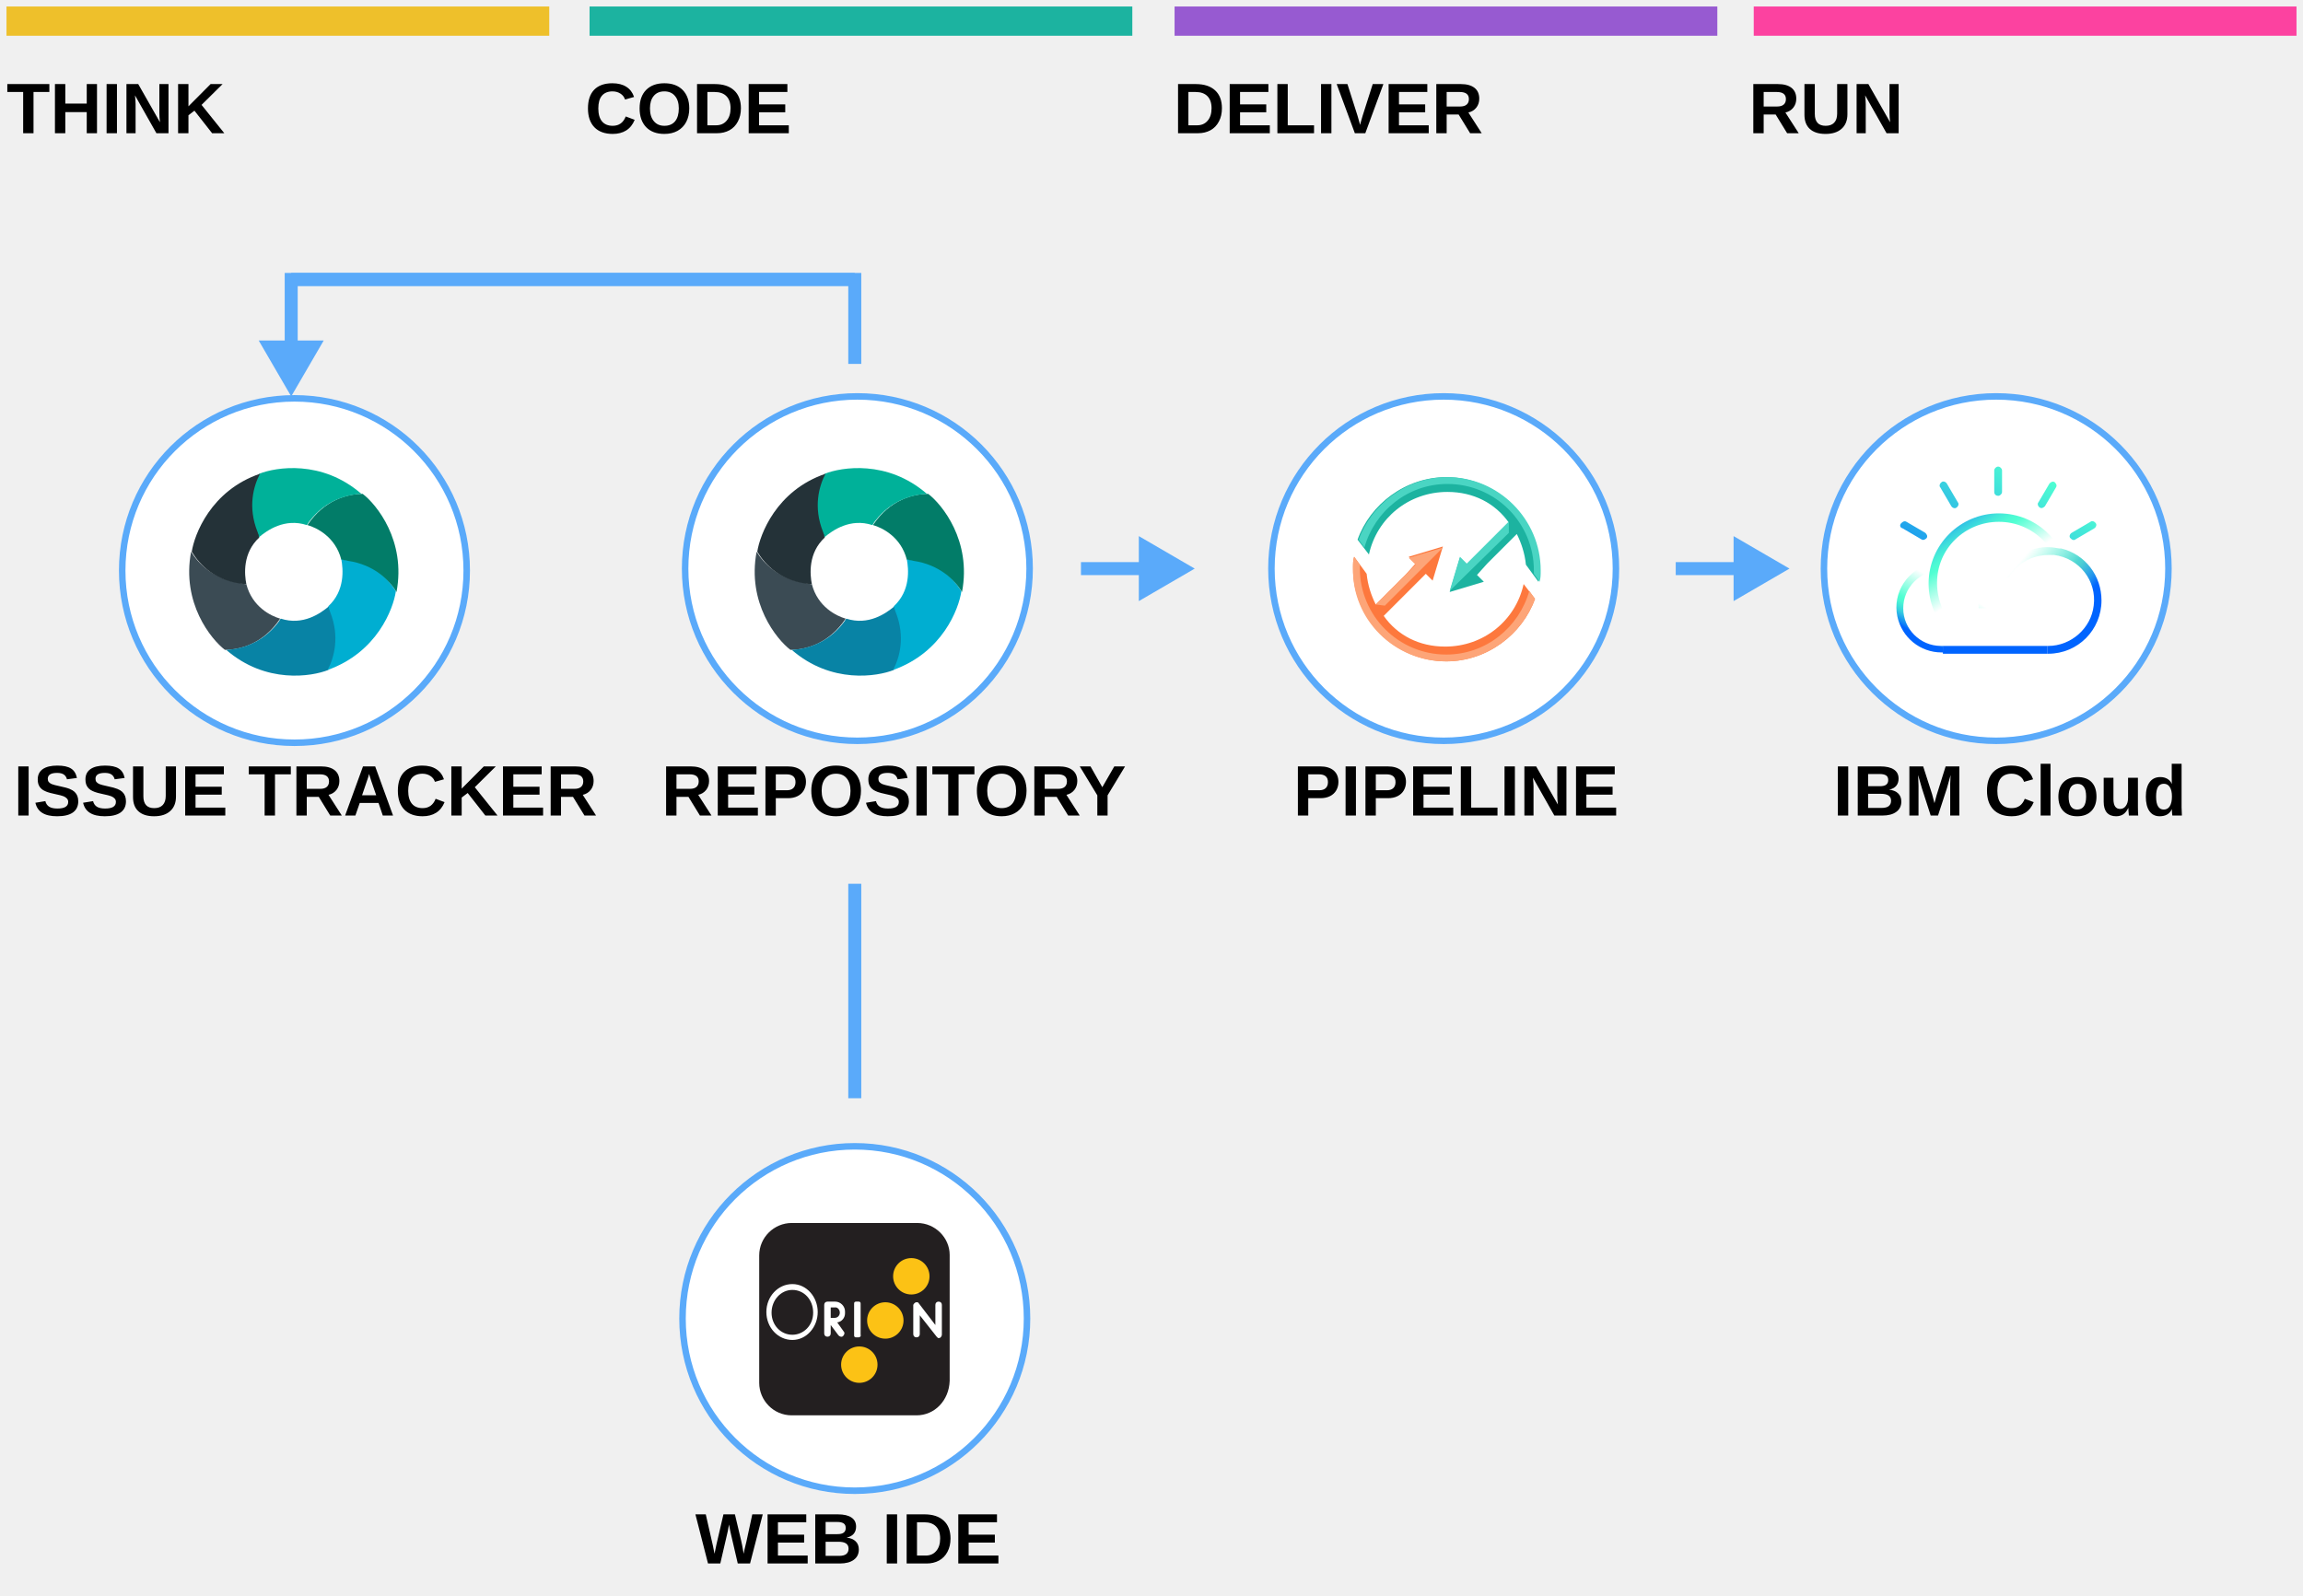
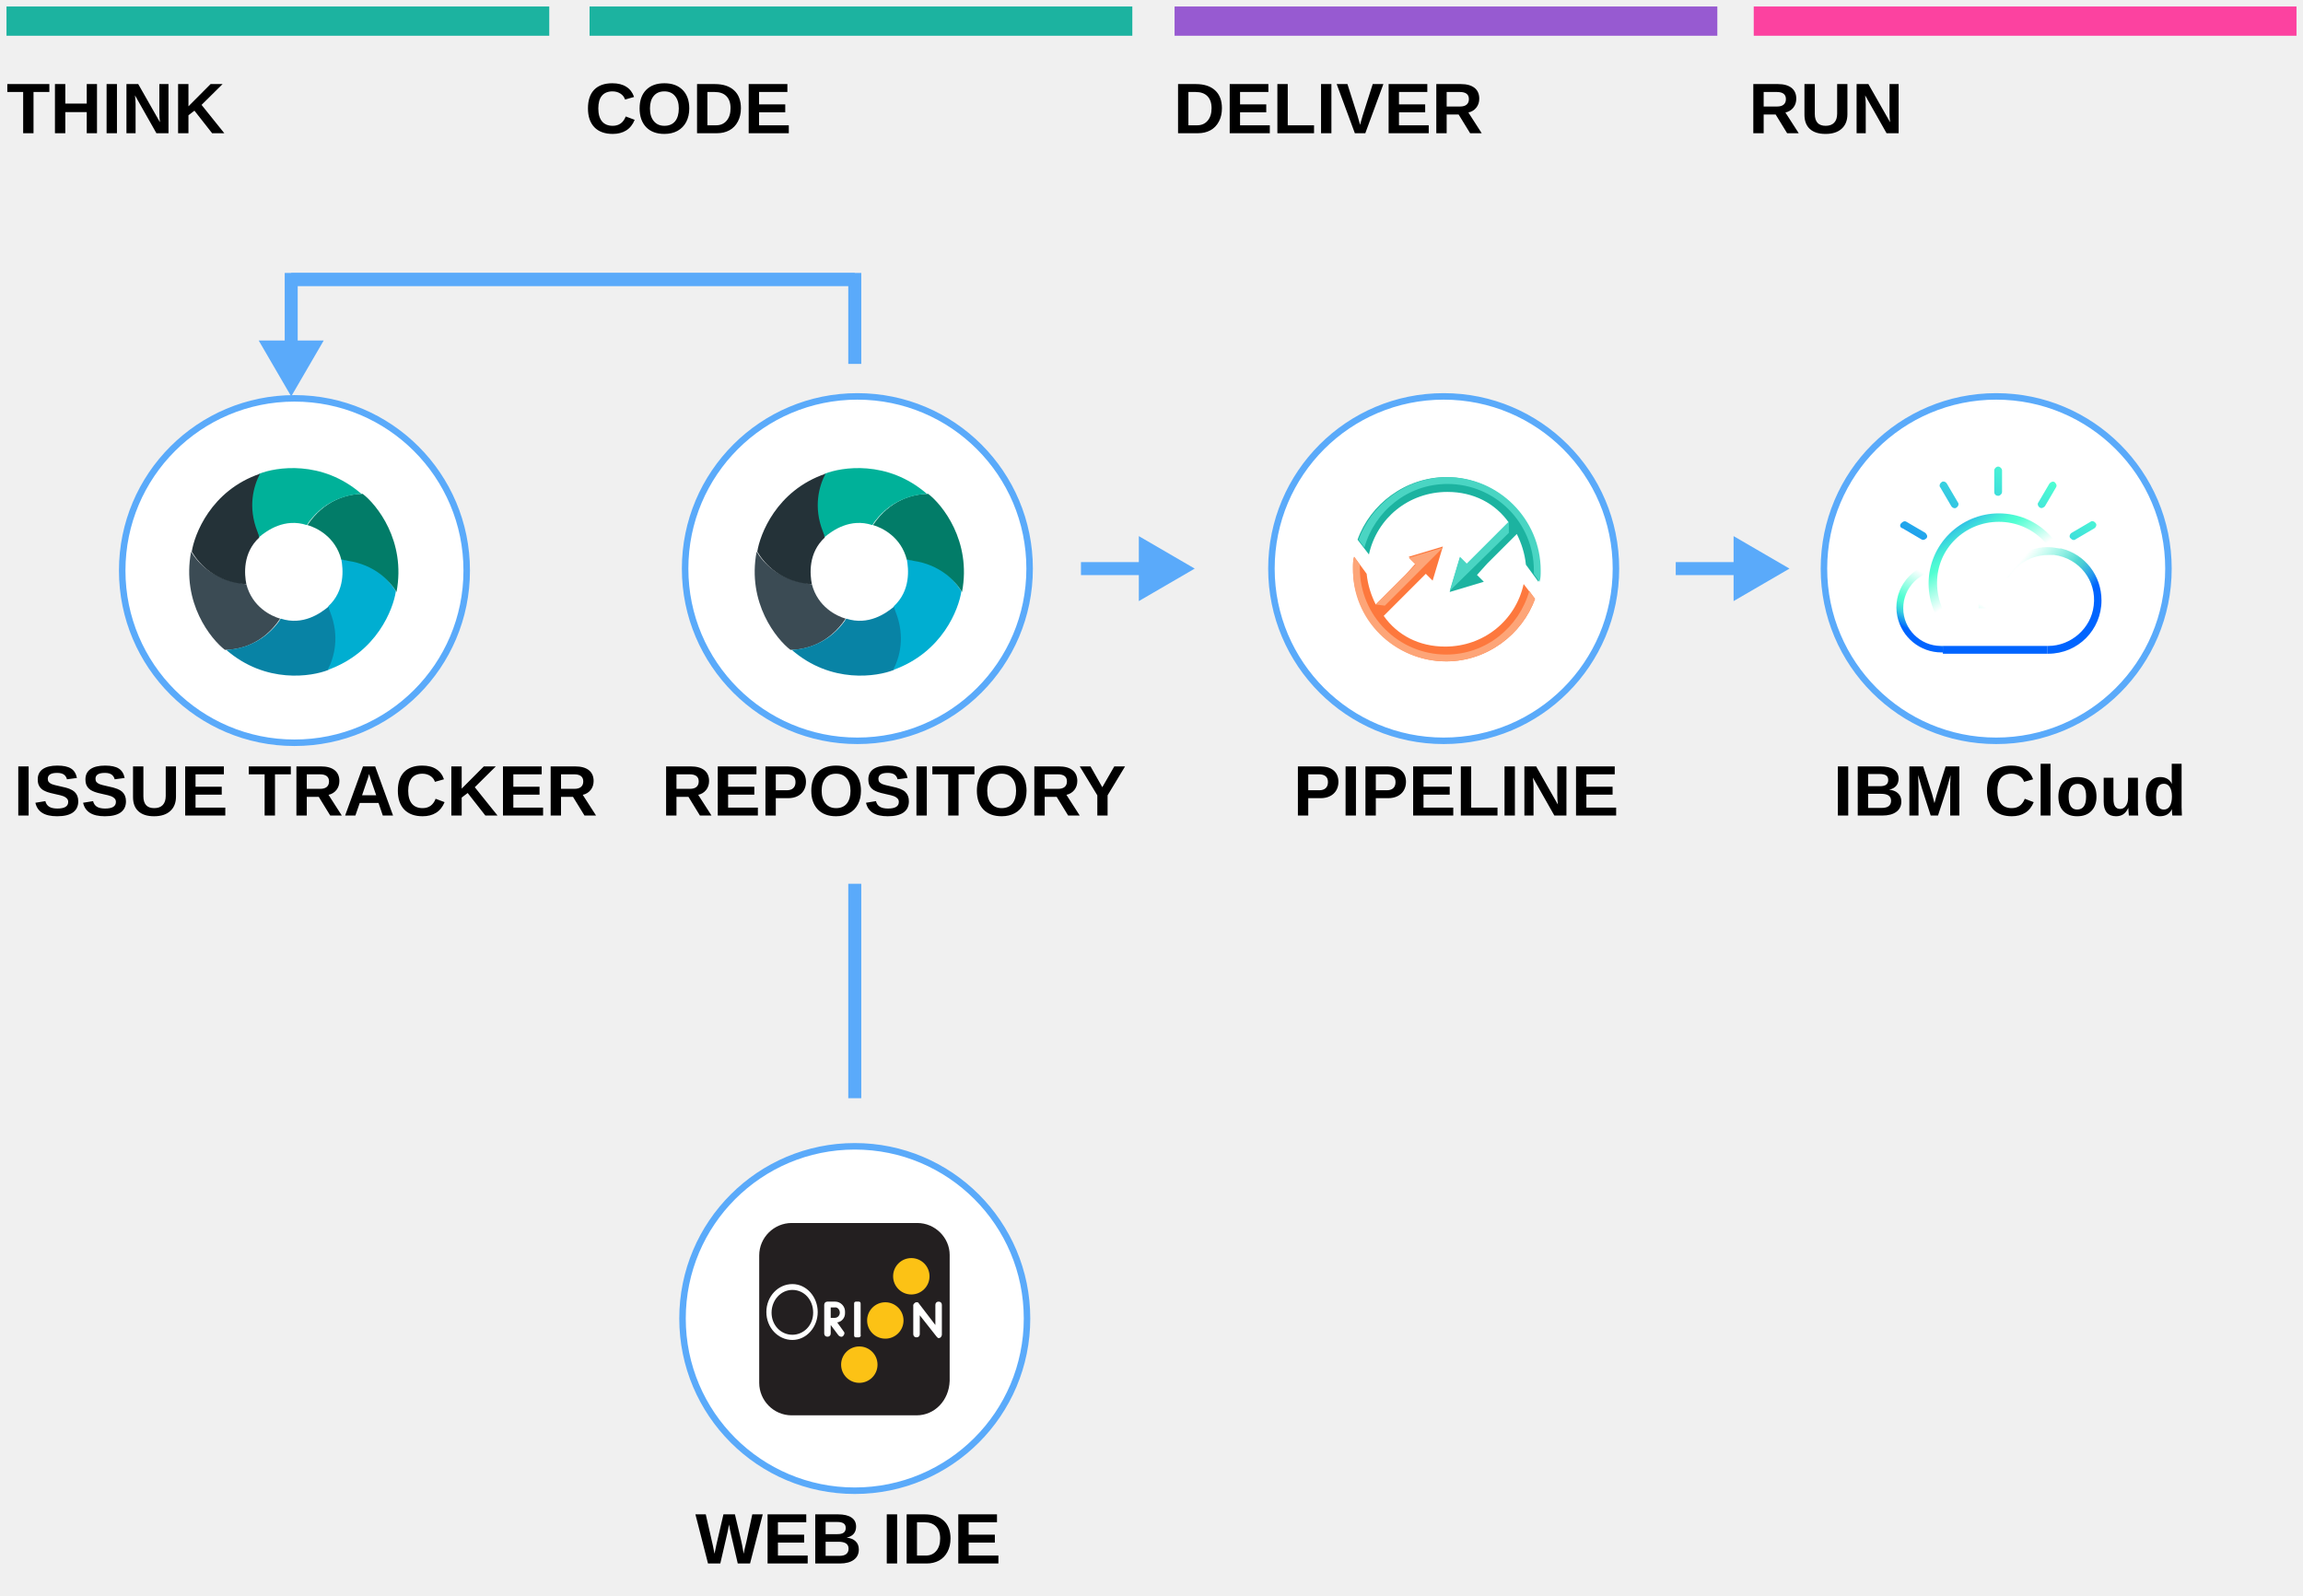
<svg xmlns="http://www.w3.org/2000/svg" version="1.1" x="0px" y="0px" viewBox="-387 824.5 354.3 245.5" style="enable-background:new -387 824.5 354.3 245.5;" xml:space="preserve">
  <style type="text/css">
  .st0{fill:#FFFFFF;stroke:#5AAAFA;stroke-miterlimit:10;}
  .st1{fill:none;}
  .st2{fill:#EEC02B;}
  .st3{fill:#1CB3A0;}
  .st4{fill:#975AD1;}
  .st5{fill:#FC42A0;}
  .st6{fill:none;stroke:#5AAAFA;stroke-width:2;stroke-miterlimit:10;}
  .st7{fill:#5AAAFA;}
  .st8{fill:#FD783D;}
  .st9{fill:#FDA578;}
  .st10{fill:#4AD5C3;}
  .st11{fill:#231F20;}
  .st12{fill:#FCC215;}
  .st13{fill:#FFFFFF;}
  .st14{font-family:'Arial'; font-weight: bold}
  .st15{font-size:11px;}
  .st16{fill:url(#SVGID_1_);}
  .st17{fill:url(#SVGID_2_);}
  .st18{fill:#0064FF;}
  .st19{fill:url(#SVGID_3_);}
  .st20{fill:url(#SVGID_4_);}
  .st21{fill:url(#SVGID_5_);}
  .st22{fill:url(#SVGID_6_);}
  .st23{fill:url(#SVGID_7_);}
  .st24{fill:url(#SVGID_8_);}
  .st25{fill:#3B4B54;}
  .st26{fill:#0883A5;}
  .st27{fill:#00AED1;}
  .st28{fill:#027C68;}
  .st29{fill:#00B199;}
  .st30{fill:#243238;}
+   .s41{fill:#FFFFFF;stroke:#5AAAFA;stroke-miterlimit:10;}
+  .st31{fill:none;}
+  .st2{fill:#1CB3A0;}
+  .st32{fill:#FFFFFF;}
+  .st33{opacity:0.77;fill:#201F1F;enable-background:new    ;}
+  .st34{fill:#201F1F;}
+  .st35{fill:#F4CAB1;}
+  .st36{opacity:0.5;fill:#AC5C51;enable-background:new    ;}
+  .st37{fill:#AC5C51;}
+  .st38{fill:#9CDAF0;}
+  .st39{font-family:'Arial'; font-weight: bold}
+  .st40{font-size:12px;}
</style>
  <circle id="svg_7_1_" class="st0" cx="-79.9" cy="912" r="26.5" />
  <g>
    <rect id="canvas_background" x="-387" y="824.5" class="st1" width="354.3" height="245.5" />
  </g>
  <circle id="svg_1" class="st0" cx="-255.1" cy="912" r="26.5" />
  <circle id="svg_2" class="st0" cx="-341.7" cy="912.3" r="26.5" />
  <rect id="svg_3" x="-386" y="825.5" class="st2" width="83.5" height="4.5" />
  <rect id="svg_4" x="-296.3" y="825.5" class="st3" width="83.5" height="4.5" />
  <rect id="svg_5" x="-206.3" y="825.5" class="st4" width="83.5" height="4.5" />
  <rect id="svg_6" x="-117.2" y="825.5" class="st5" width="83.5" height="4.5" />
  <circle id="svg_7" class="st0" cx="-164.9" cy="912" r="26.5" />
  <line id="svg_9" class="st6" x1="-342.2" y1="867.5" x2="-255.5" y2="867.5" />
  <g id="svg_10">
    <g id="svg_11">
      <polyline id="svg_12" class="st6" points="-342.2,878.3 -342.2,867.5 -255.5,867.5 -255.5,880.5     " />
      <g id="svg_13">
        <polygon id="svg_14" class="st7" points="-337.2,876.9 -342.2,885.5 -347.2,876.9       " />
      </g>
    </g>
  </g>
  <line id="svg_15" class="st6" x1="-255.5" y1="993.5" x2="-255.5" y2="960.5" />
  <g id="svg_16">
    <g id="svg_17">
      <line id="svg_18" class="st6" x1="-210.4" y1="912" x2="-220.7" y2="912" />
      <g id="svg_19">
        <polygon id="svg_20" class="st7" points="-211.8,907 -203.2,912 -211.8,917       " />
      </g>
    </g>
  </g>
  <g id="svg_21">
    <g id="svg_22">
      <line id="svg_23" class="st6" x1="-118.9" y1="912" x2="-129.2" y2="912" />
      <g id="svg_24">
        <polygon id="svg_25" class="st7" points="-120.3,907 -111.7,912 -120.3,917       " />
      </g>
    </g>
  </g>
  <circle id="svg_26" class="st0" cx="-255.5" cy="1027.4" r="26.5" />
  <g id="svg_112">
    <g id="g3-2" transform="scale(1.75) ">
      <g id="svg_113">
        <path id="svg_114" class="st8" d="M-87.2,522.5c-0.7,3.2-3.5,5.5-6.9,5.5c-2.3,0-4.2-1-5.4-2.7l3.7-3.7l0.4,0.4l-0.4-0.4l0,0         l0.6,0.6l0.9-3l-3,0.9l0.6,0.6l-0.9,1l-2.6,2.6c-0.4-0.8-0.7-1.7-0.8-2.7l-1.1-1.5c-0.1,0.3-0.1,0.6-0.1,1c0,4.5,3.7,8.2,8.2,8.2         c3.6,0,6.7-2.4,7.8-5.5L-87.2,522.5L-87.2,522.5z" />
        <polyline id="svg_115" class="st9" points="-100.2,524.3 -96.7,520.8 -97.3,520.2 -94.3,519.3 -99.4,524.4       " />
      </g>
      <g id="svg_116">
        <path id="svg_117" class="st9" d="M-94,529.3c3.6,0,6.7-2.4,7.8-5.5l-0.5-0.7c-0.9,3.2-3.8,5.6-7.3,5.6c-4.2,0-7.6-3.4-7.6-7.6         c0-0.1,0-0.2,0-0.3l-0.5-0.7c-0.1,0.3-0.1,0.6-0.1,1C-102.3,525.6-98.6,529.3-94,529.3z" />
        <line id="svg_118" class="st1" x1="-100.2" y1="524.3" x2="-99.5" y2="524.7" />
      </g>
    </g>
    <g id="g3-2_1_" transform="scale(1.75) ">
      <g id="svg_119">
        <path id="svg_120" class="st3" d="M-100.8,519.9c0.7-3.2,3.5-5.5,6.9-5.5c2.3,0,4.2,1,5.4,2.7l-3.7,3.7l-0.4-0.4l0.4,0.4l0,0         l-0.6-0.6l-0.9,3l3-0.9l-0.6-0.6l0.9-1l2.6-2.6c0.4,0.8,0.7,1.7,0.8,2.7l1.1,1.5c0.1-0.3,0.1-0.6,0.1-1c0-4.5-3.7-8.2-8.2-8.2         c-3.6,0-6.7,2.4-7.8,5.5L-100.8,519.9L-100.8,519.9z" />
        <polyline id="svg_121" class="st10" points="-88.5,517 -92.2,520.7 -92.8,520.1 -93.7,523.1 -88.5,518       " />
      </g>
      <g id="svg_122">
        <path id="svg_123" class="st10" d="M-93.9,513.1c-3.6,0-6.7,2.4-7.8,5.5l0.5,0.7c0.9-3.2,3.8-5.6,7.3-5.6c4.2,0,7.6,3.4,7.6,7.6         c0,0.1,0,0.2,0,0.3l0.5,0.7c0.1-0.3,0.1-0.6,0.1-1C-85.7,516.8-89.4,513.1-93.9,513.1L-93.9,513.1z" />
        <line id="svg_124" class="st1" x1="-87.8" y1="518" x2="-88.4" y2="517.7" />
      </g>
    </g>
  </g>
  <path id="XMLID_17_" class="st11" d="M-246,1042.3h-19.2c-2.8,0-5-2.3-5-5v-19.6c0-2.8,2.3-5,5-5h19.3c2.8,0,5,2.3,5,4.9v19.4   C-241,1040-243.2,1042.3-246,1042.3L-246,1042.3z" />
  <circle id="XMLID_16_" class="st12" cx="-246.8" cy="1020.9" r="2.8" />
  <circle id="XMLID_15_" class="st12" cx="-250.8" cy="1027.7" r="2.8" />
  <circle id="XMLID_14_" class="st12" cx="-254.8" cy="1034.5" r="2.8" />
  <path id="XMLID_13_" class="st13" d="M-254.9,1030.3h-0.4c-0.2,0-0.3-0.1-0.3-0.3v-4.9c0-0.2,0.1-0.3,0.3-0.3h0.4   c0.2,0,0.3,0.1,0.3,0.3v4.8C-254.5,1030.1-254.7,1030.3-254.9,1030.3z" />
  <path id="XMLID_3_" class="st13" d="M-242.6,1024.8L-242.6,1024.8c-0.3,0-0.5,0.2-0.5,0.5v3.1l-2.6-3.4l0,0l-0.1-0.1l0,0h-0.1h-0.1   l0,0l0,0h-0.1l0,0c-0.2,0.1-0.3,0.2-0.4,0.4c0,0,0,0,0,0.1l0,0v4.4c0,0.3,0.2,0.5,0.5,0.5l0,0c0.3,0,0.5-0.2,0.5-0.5v-2.9l2.6,3.3   c0.1,0.1,0.1,0.1,0.2,0.2l0,0h0.1l0,0l0,0h0.1l0,0c0.2,0,0.4-0.3,0.4-0.5v-4.6C-242.1,1025-242.3,1024.8-242.6,1024.8L-242.6,1024.8   z" />
  <path id="XMLID_9_" class="st13" d="M-265.1,1022.1c-2.2,0-4,1.9-4,4.3c0,2.4,1.8,4.3,4,4.3s3.9-2,3.9-4.3   C-261.2,1024.1-262.9,1022.1-265.1,1022.1z M-265.1,1029.9c-1.8,0-3.2-1.5-3.2-3.4s1.4-3.5,3.2-3.5s3.2,1.5,3.2,3.5   S-263.4,1029.9-265.1,1029.9z" />
  <path id="XMLID_8_" class="st13" d="M-257,1026.6v-0.3c0-0.8-0.7-1.5-1.5-1.5h-0.1h-1.1l0,0c-0.3,0-0.5,0.2-0.5,0.5v4.4   c0,0.3,0.2,0.5,0.5,0.5l0,0c0.3,0,0.5-0.2,0.5-0.5v-1.3l1.2,1.6c0.2,0.2,0.5,0.3,0.7,0.1l0,0c0.2-0.2,0.3-0.5,0.1-0.7l-1-1.4   C-257.5,1027.9-257,1027.3-257,1026.6L-257,1026.6z M-257.8,1026.5c0,0.4-0.3,0.8-0.8,0.8h-0.6l0,0v-1.6h0.6   C-258.2,1025.6-257.8,1026-257.8,1026.5L-257.8,1026.5z" />
  <g id="svg_125">
    <path id="svg_126" class="st1" d="M-42.4,912" />
  </g>
  <text id="headerSVG.think" transform="matrix(1 0 0 1 -386 845)" class="st14 st15">THINK</text>
  <text id="headerSVG.code" transform="matrix(1 0 0 1 -297 845)" class="st14 st15">CODE</text>
  <text id="headerSVG.deliver" transform="matrix(1 0 0 1 -206.5 845)" class="st14 st15">DELIVER</text>
  <text id="headerSVG.run" transform="matrix(1 0 0 1 -118 845)" class="st14 st15">RUN</text>
  <svg id="headerSVG.issueTracker" x="-386" y="940" width="108" height="20">
    <text x="1%" y="50%" alignment-baseline="central" text-anchor="start" class="st14 st15">ISSUE TRACKER</text>
  </svg>
  <svg id="headerSVG.repository" x="-289.5" y="940" width="80" height="20">
    <text x="50%" y="50%" text-anchor="middle" alignment-baseline="central" class="st14 st15">REPOSITORY</text>
  </svg>
  <svg id="headerSVG.pipeline" x="-195.5" y="940" width="65" height="20">
    <text x="50%" y="50%" text-anchor="middle" alignment-baseline="central" class="st14 st15">PIPELINE</text>
  </svg>
  <svg id="headerSVG.ibmCloud" x="-110.3" y="940" width="65" height="20">
    <text x="50%" y="50%" text-anchor="middle" alignment-baseline="central" class="st14 st15">IBM Cloud</text>
  </svg>
  <svg id="headerSVG.webIde" x="-289" y="1053.5" width="65" height="20">
    <text x="50%" y="58%" text-anchor="middle" alignment-baseline="central" class="st14 st15">WEB IDE</text>
  </svg>
  <g id="githubpublic_icon1" display="none">
    <circle id="svg_137" class="st1" cx="76.7" cy="355.4" r="26.5" />
    <line id="svg_138" class="st0" x1="66.8" y1="337.7" x2="66.8" y2="338.2" />
    <path id="svg_145" class="st21" d="M88.5,369.5c0,2.3-5.1,4.1-11.5,4.1s-11.5-1.8-11.5-4.1s5.1-4,11.5-4S88.5,367.3,88.5,369.5z" />
    <path id="svg_147" class="st22" d="M77.9,370.2c-0.3,0.2-0.6,0.5-0.7,0.9c-0.1,0.1-0.1,0.3-0.1,0.5v0.3v0.3v0.5v1   c1.6,0,0.2,0,2.1-0.1v-0.1v-0.2v-1.1v-0.3c0-0.2,0-0.2,0.1-0.5c0.1-0.3,0-0.4,0.2-0.6c0.1-0.1,0.1-0.1,0.1-0.2L77.9,370.2   L77.9,370.2z" />
    <path id="svg_148" class="st22" d="M83.1,369L83.1,369c-0.1-0.2-0.4-0.2-0.8-0.2c-1.2,0-2.2,0.6-2.5,1.4H80l-0.2,0.4h-0.1v0.1l0,0   v0.6v0.4v1.7v0.1l1.9-0.2v-2c0-0.1,0-0.1,0-0.2c0-0.2,0.1-0.4,0.1-0.5c0.1-0.2,0.2-0.4,0.4-0.6c0.2-0.2,0.4-0.3,0.7-0.5   C83,369.4,83.2,369.2,83.1,369z" />
    <path id="svg_150" class="st22" d="M76.5,373.6L76.5,373.6c0.1,0,0.3,0,0.4,0s0.1,0,0.2,0l0,0c-0.1,0-0.1,0-0.2,0   C76.7,373.6,76.6,373.6,76.5,373.6z" />
    <path id="svg_153" class="st22" d="M73.7,373.5c0.2,0,0.4,0,0.6,0.1l0,0C74.1,373.5,73.9,373.5,73.7,373.5L73.7,373.5z" />
    <path id="svg_154" class="st22" d="M76.5,372.1v-0.3v-0.3c0-0.2-0.1-0.3-0.1-0.5c-0.2-0.7-0.8-1.1-1.5-1.3v0.7h-1   c0.2,0.1,0,0,0.3,0.3c0.2,0.2,0.1,0.3,0.2,0.6c0.1,0.3,0,0.3,0.1,0.5v0.3v1.4c0.7,0.1,1.4,0.1,2.1,0.1v-1L76.5,372.1   C76.6,372.1,76.5,372.1,76.5,372.1z" />
    <path id="svg_155" class="st22" d="M73.7,373.5L73.7,373.5v-1.8v-0.4v-0.6l0,0c0-0.2-0.1-0.3-0.1-0.5c-0.2-0.8-1.3-1.5-2.6-1.5   c-0.4,0-0.7,0-0.8,0.2l0,0c-0.1,0.2,0.1,0.4,0.3,0.5c0.3,0.2,0.5,0.3,0.7,0.5c0.2,0.2,0.3,0.4,0.4,0.6c0,0.1,0.1,0.3,0.1,0.5   c0,0.1,0,0.1,0,0.2v1.9" />
    <path id="svg_156" class="st23" d="M90.4,353.3c2.5,0,4.8,0.3,6.9,0.7v-0.2c-2-0.4-4.2-0.7-6.6-0.7c-0.8,0-1.6,0-2.4,0.1   c0.3-1.1,0.5-2.3,0.4-3.8c0-2.5-0.8-4.5-2.3-6c0.8-2.1-0.3-4.7-0.3-4.7s-2-0.2-5,1.9c-1.4-0.4-2.9-0.5-4.5-0.5   c-1.7,0-3.3,0.2-4.9,0.7l0,0c-2.5-2-5.2-2-5.2-2s-1.2,3-0.2,5.1l0,0c-1.8,1.9-2.7,4.5-1.8,7.9c0.2,0.6,0.3,1.2,0.5,1.7   c-0.7,0-1.4-0.1-2.1-0.1c-2.4,0-4.6,0.2-6.6,0.6v0.2c2-0.5,4.4-0.7,6.9-0.7c0.6,0,1.3,0,1.9,0.1c0.1,0.3,0.3,0.6,0.4,0.9   c-0.8,0-1.7,0-2.6,0.1c-2.4,0.1-4.6,0.5-6.5,1v0.2c2-0.6,4.3-1,6.8-1.1c0.8,0,1.6-0.1,2.3-0.1c1.6,2.7,4.1,3.8,7.9,4.1   c-0.9,0.5-1.5,1.4-1.6,2.4c-4.5,1.8-4.5-2.4-7-3.1c-0.2-0.1-0.3-0.1-0.5-0.1c-0.5-0.1-1,0-1.1,0.2l0,0v0.1c0,0.1,0,0.1,0.1,0.2   c0.1,0.2,0.4,0.4,0.8,0.5c0.3,0.2,0.7,0.5,0.9,0.6c1.5,1.7,1.7,4.8,6.8,3.8v1.6v2.1c0,0.1,0,0.1,0,0.2c0,0.2-0.1,0.4-0.1,0.5   c-0.1,0.2-0.2,0.4-0.4,0.6c-0.2,0.2-0.4,0.3-0.7,0.5c-0.2,0.1-0.4,0.3-0.3,0.5l0,0c0.1,0.2,0.3,0.2,0.8,0.2c1.3,0,2.3-0.6,2.6-1.5   c0.1-0.1,0.1-0.3,0.1-0.5l0,0v-0.6v-0.4v-1.7v-2.1c0.1-0.8,0.5-1.4,0.6-1.3v1.3v3.5v2.1v0.3c0,0.2,0,0.2-0.1,0.5   c-0.1,0.3,0,0.4-0.2,0.6c-0.3,0.3,0,0.1-0.4,0.3c-0.2,0.1-0.2,0.3-0.2,0.5c0.1,0.2,0.2,0.3,0.7,0.3c1.1-0.2,1.9-0.6,2.2-1.5   c0.1-0.1,0.1-0.3,0.1-0.5v-0.3v-0.3v-0.5v-1.6v-5c0-0.2,0.1-0.3,0.3-0.3c0.1,0,0.3,0.1,0.3,0.3v5v1.6v0.5v0.3v0.3   c0,0.2,0,0.3,0.1,0.5c0.2,0.8,1.1,1.3,2.2,1.5c0.4,0.1,0.6-0.1,0.7-0.3c0-0.2,0-0.4-0.2-0.5c-0.4-0.2-0.1,0-0.4-0.3   c-0.2-0.2-0.1-0.4-0.2-0.6c-0.1-0.3,0-0.3-0.1-0.5v-0.3v-2.1v-3.5v-1.3c0.1-0.1,0.5,0.4,0.6,1.3v2.1v1.7v0.4v0.6l0,0   c0,0.2,0,0.3,0.1,0.5c0.2,0.8,1.3,1.5,2.6,1.5c0.4,0,0.7,0,0.8-0.2l0,0c0.1-0.2-0.1-0.4-0.3-0.5c-0.3-0.2-0.5-0.3-0.7-0.5   c-0.2-0.2-0.3-0.4-0.4-0.6c0-0.1-0.1-0.3-0.1-0.5c0-0.1,0-0.1,0-0.2v-2.1v-3.4c0-1.1-0.7-2.3-1.7-2.8c3.7-0.2,6.5-1.3,7.9-4.1   c0.8,0,1.6,0,2.5,0.1c2.5,0.1,4.8,0.5,6.8,1.1v-0.2c-1.9-0.5-4.1-0.9-6.5-1c-0.9-0.1-1.8-0.1-2.7-0.1c0.1-0.3,0.2-0.6,0.3-0.9   C89,353.3,89.7,353.3,90.4,353.3L90.4,353.3z" />
    <path id="svg_159" class="st24" d="M85.9,352.3c0-2.5-1.8-4.5-4.3-4.5l0,0c-2.7,0-3.1,0.2-4.9,0.2c-1.8,0-2.2-0.2-4.7-0.2   c-0.1,0-0.2,0-0.4,0c-2.4,0-4.3,1.9-4.3,4.4c0,2,1.2,3.8,3,4.5l0,0c0,0.2,3.6,1.6,11.3,0.6c0.3,0,0.7-0.1,1.1-0.2l0,0l0,0   C84.6,356.4,85.9,354.4,85.9,352.3z" />
    <path id="svg_160" class="st25" d="M71.7,348.3c0.1,0,0.3,0,0.4,0c2.5,0,2.9,0.2,4.7,0.2c1.8,0,2.2-0.2,4.9-0.2l0,0   c2.4,0,4.1,1.9,4.3,4.2c0-0.1,0-0.1,0-0.2c0-2.5-1.8-4.5-4.3-4.5l0,0c-2.7,0-3.1,0.2-4.9,0.2c-1.8,0-2.2-0.2-4.7-0.2   c-0.1,0-0.2,0-0.4,0c-2.4,0-4.3,1.9-4.3,4.4c0,0.1,0,0.1,0,0.2C67.5,350.1,69.3,348.3,71.7,348.3z" />
    <ellipse id="svg_161" class="st12" cx="71.7" cy="352.2" rx="1.9" ry="2.8" />
    <ellipse id="svg_162" class="st26" cx="71.8" cy="352.2" rx="1.3" ry="1.8" />
    <circle id="svg_163" class="st12" cx="71.3" cy="351.5" r="0.4" />
    <ellipse id="svg_164" class="st12" cx="81.9" cy="352.2" rx="1.9" ry="2.8" />
    <ellipse id="svg_165" class="st26" cx="81.7" cy="352.3" rx="1.3" ry="1.8" />
    <circle id="svg_166" class="st12" cx="81.3" cy="351.5" r="0.3" />
    <circle id="svg_167" class="st26" cx="76.6" cy="354.7" r="0.5" />
    <path id="svg_168" class="st26" d="M77.6,355.7c-0.1,0-0.1,0.1-0.1,0.2c-0.1,0.3-0.4,0.5-0.8,0.5c-0.4,0-0.7-0.2-0.8-0.5   c0-0.1-0.1-0.2-0.1-0.2s-0.1,0.1-0.1,0.2c0.1,0.4,0.5,0.8,1.1,0.8c0.5,0,1-0.3,1.1-0.8C77.7,355.8,77.6,355.7,77.6,355.7z" />
    <path id="svg_169" class="st21" d="M64.1,360c0,0.2-0.2,0.3-0.3,0.3c-0.2,0-0.3-0.2-0.3-0.3s0.3-1.4,0.3-1.4S64.1,359.8,64.1,360z" />
    <ellipse id="svg_170" class="st27" cx="65.1" cy="358.3" rx="0.2" ry="0.2" />
    <ellipse id="svg_171" class="st27" cx="65.8" cy="358.8" rx="0.2" ry="0.2" />
    <ellipse id="svg_172" transform="matrix(-0.3856 -0.9227 0.9227 -0.3856 -239.8885 559.6743)" class="st27" cx="66.4" cy="359.7" rx="0.3" ry="0.2" />
    <ellipse id="svg_173" transform="matrix(-0.6562 -0.7546 0.7546 -0.6562 -160.7889 647.957)" class="st27" cx="67.2" cy="360.6" rx="0.3" ry="0.2" />
    <ellipse id="svg_174" transform="matrix(-0.866 -0.5 0.5 -0.866 -53.6497 708.2708)" class="st27" cx="68.1" cy="361.3" rx="0.3" ry="0.2" />
    <ellipse id="svg_175" transform="matrix(-0.9912 -0.1325 0.1325 -0.9912 89.7715 729.4015)" class="st27" cx="69.2" cy="361.7" rx="0.3" ry="0.2" />
    <ellipse id="svg_176" transform="matrix(-6.731241e-02 -0.9977 0.9977 -6.731241e-02 -285.7316 456.4899)" class="st27" cx="70.5" cy="361.8" rx="0.2" ry="0.3" />
    <path id="svg_177" class="st27" d="M71.8,361.4c0,0.1,0,0.2-0.2,0.3c-0.2,0.1-0.3-0.1-0.3-0.2s0.1-0.2,0.3-0.3   C71.8,361.2,71.8,361.3,71.8,361.4z" />
    <path id="svg_178" d="M73.5,358.5c-0.4,0.2-0.7,0.5-0.9,0.8c0.3-0.1,8.3-1.8,9.1,1.9c-0.1-1.1-0.7-2.1-1.7-2.7   C76.8,358.8,73.5,358.5,73.5,358.5z" />
    <path id="svg_179" d="M71.9,360.9c0,1.2,0,2.2,0,2.2s-0.1,0-0.2,0C71.7,363.1,71.5,362.1,71.9,360.9z" />
    <line id="svg_182" class="st0" x1="79.6" y1="370.5" x2="78.4" y2="370.1" />
    <line id="svg_183" class="st0" x1="79.7" y1="373.5" x2="81" y2="373.5" />
    <line id="svg_184" class="st0" x1="80.1" y1="373.5" x2="79.7" y2="373.5" />
    <line id="svg_185" class="st0" x1="80.4" y1="373.4" x2="80.1" y2="373.5" />
    <line id="svg_186" class="st0" x1="80.1" y1="373.5" x2="79.8" y2="373.5" />
    <line id="svg_188" class="st0" x1="81.6" y1="373.3" x2="81.2" y2="373.3" />
    <line id="svg_189" class="st0" x1="80.9" y1="373.4" x2="81.2" y2="373.3" />
    <line id="svg_190" class="st0" x1="80.5" y1="373.4" x2="80.9" y2="373.4" />
    <line id="svg_191" class="st0" x1="80.1" y1="373.5" x2="80.4" y2="373.4" />
    <line id="svg_192" class="st0" x1="80.5" y1="373.4" x2="80.4" y2="373.4" />
    <line id="svg_193" class="st0" x1="79.7" y1="373.5" x2="79.6" y2="373.5" />
    <line id="sag_194" class="st0" x1="81.6" y1="373.3" x2="81.5" y2="373.3" />
    <text id="headerSVG.repository" transform="matrix(1 0 0 1 38.4 396.95)" class="st28 st29">REPOSITORY</text>
    <text id="headerSVG.gitHub1" transform="matrix(1 0 0 1 56.4 408.95)" class="st28 st29">GitHub</text>
  </g>
  <g>
    <linearGradient id="SVGID_1_" gradientUnits="userSpaceOnUse" x1="-87.37" y1="-128.209" x2="-82.627" y2="-119.555" gradientTransform="matrix(1 0 0 -1 -4.44 795.31)">
      <stop offset="0.11" style="stop-color:#0064FF" />
      <stop offset="0.15" style="stop-color:#0E7FF7" />
      <stop offset="0.24" style="stop-color:#26ADEA" />
      <stop offset="0.31" style="stop-color:#38D1DF" />
      <stop offset="0.39" style="stop-color:#45EAD8" />
      <stop offset="0.45" style="stop-color:#4DFAD4" />
      <stop offset="0.51" style="stop-color:#50FFD2" />
      <stop offset="1" style="stop-color:#50FFD2;stop-opacity:0" />
    </linearGradient>
    <path class="st16" d="M-88.1,923.9L-88.1,923.9c-0.1,0-0.2,0-0.3,0c-3.2,0-5.8-2.6-5.8-5.8s2.6-5.8,5.8-5.8c3.2,0,5.8,2.6,5.8,5.8     l0,0l0,0h1.2c0-3.8-3.1-7-6.9-7l0,0h-0.1l0,0c-0.4,0-0.9,0-1.3,0.1l0,0c-3.8,0.8-6.2,4.5-5.4,8.2c0.7,3.2,3.5,5.5,6.8,5.5h0.3     L-88.1,923.9L-88.1,923.9z" />
    <linearGradient id="SVGID_2_" gradientUnits="userSpaceOnUse" x1="-61.652" y1="-125.247" x2="-72.315" y2="-116.198" gradientTransform="matrix(1 0 0 -1 -4.44 795.31)">
      <stop offset="0.19" style="stop-color:#0064FF" />
      <stop offset="0.2" style="stop-color:#0267FE" />
      <stop offset="0.3" style="stop-color:#2497EB" />
      <stop offset="0.4" style="stop-color:#3CB9DD" />
      <stop offset="0.47" style="stop-color:#4BCED5" />
      <stop offset="0.52" style="stop-color:#50D6D2" />
      <stop offset="1" style="stop-color:#50FFD2;stop-opacity:0" />
    </linearGradient>
    <path class="st17" d="M-69.9,908.9L-69.9,908.9c-0.1,0-0.2,0-0.3,0c-0.6-0.1-1.1-0.2-1.7-0.2h-0.3c-3.1,0.1-5.9,1.9-7.1,4.7h1.3     c0.3-0.6,0.7-1,1.2-1.5c1.3-1.3,3.1-2,5-2c0.2,0,0.5,0,0.7,0l0,0h0.1l0,0c3.9,0.5,6.6,4,6.1,7.8c-0.4,3.5-3.5,6.2-7,6.2H-72v1.2     h0.1c4.6,0,8.2-3.7,8.2-8.2C-63.7,913.1-66.2,909.8-69.9,908.9L-69.9,908.9z" />
    <rect x="-88.1" y="923.9" class="st18" width="16.1" height="1.2" />
    <linearGradient id="SVGID_3_" gradientUnits="userSpaceOnUse" x1="-82.471" y1="-107.257" x2="-73.053" y2="-122.168" gradientTransform="matrix(1 0 0 -1 -4.44 795.31)">
      <stop offset="0" style="stop-color:#0064FF" />
      <stop offset="3.000000e-02" style="stop-color:#0975FA" />
      <stop offset="0.12" style="stop-color:#22A6EC" />
      <stop offset="0.2" style="stop-color:#36CDE1" />
      <stop offset="0.28" style="stop-color:#44E8D9" />
      <stop offset="0.35" style="stop-color:#4DF9D4" />
      <stop offset="0.4" style="stop-color:#50FFD2" />
      <stop offset="0.71" style="stop-color:#50FFD2;stop-opacity:0" />
    </linearGradient>
    <path class="st19" d="M-79.5,904.8c5.3,0,9.5,4.2,9.5,9.5s-4.2,9.5-9.5,9.5s-9.5-4.3-9.5-9.6S-84.7,904.8-79.5,904.8 M-79.5,903.5     c-5.9,0-10.8,4.8-10.8,10.8s4.8,10.8,10.8,10.8s10.8-4.8,10.8-10.8S-73.5,903.5-79.5,903.5L-79.5,903.5L-79.5,903.5z" />
    <linearGradient id="SVGID_4_" gradientUnits="userSpaceOnUse" x1="-79.207" y1="-95.708" x2="-94.573" y2="-121.789" gradientTransform="matrix(1 0 0 -1 -4.44 795.31)">
      <stop offset="0" style="stop-color:#50FFD2" />
      <stop offset="1" style="stop-color:#0064FF" />
    </linearGradient>
    <path class="st20" d="M-94.3,905.8l2.9,1.7c0.3,0.2,0.6,0,0.8-0.2c0.2-0.3,0-0.6-0.2-0.8l0,0l-2.9-1.7c-0.3-0.2-0.6,0-0.8,0.2     C-94.8,905.3-94.7,905.7-94.3,905.8L-94.3,905.8z" />
    <linearGradient id="SVGID_5_" gradientUnits="userSpaceOnUse" x1="-77.595" y1="-96.659" x2="-92.961" y2="-122.739" gradientTransform="matrix(1 0 0 -1 -4.44 795.31)">
      <stop offset="0" style="stop-color:#50FFD2" />
      <stop offset="1" style="stop-color:#0064FF" />
    </linearGradient>
    <path class="st21" d="M-86.8,902.4c0.2,0.3,0.6,0.4,0.8,0.2c0.3-0.2,0.4-0.6,0.2-0.8l0,0l-1.7-2.9c-0.2-0.3-0.6-0.4-0.8-0.2     c-0.3,0.2-0.4,0.6-0.2,0.8l0,0L-86.8,902.4z" />
    <linearGradient id="SVGID_6_" gradientUnits="userSpaceOnUse" x1="-72.909" y1="-99.42" x2="-88.275" y2="-125.5" gradientTransform="matrix(1 0 0 -1 -4.44 795.31)">
      <stop offset="0" style="stop-color:#50FFD2" />
      <stop offset="1" style="stop-color:#0064FF" />
    </linearGradient>
    <path class="st22" d="M-79.6,900.8c0.3,0,0.6-0.3,0.6-0.6l0,0v-3.3c0-0.3-0.3-0.6-0.6-0.6s-0.6,0.3-0.6,0.6l0,0v3.3     C-80.2,900.6-79.9,900.8-79.6,900.8L-79.6,900.8z" />
    <linearGradient id="SVGID_7_" gradientUnits="userSpaceOnUse" x1="-66.388" y1="-103.262" x2="-81.753" y2="-129.343" gradientTransform="matrix(1 0 0 -1 -4.44 795.31)">
      <stop offset="0" style="stop-color:#50FFD2" />
      <stop offset="1" style="stop-color:#0064FF" />
    </linearGradient>
    <path class="st23" d="M-73.2,902.6c0.3,0.2,0.6,0,0.8-0.2l0,0l1.7-2.9c0.2-0.3,0-0.6-0.2-0.8c-0.3-0.2-0.6,0-0.8,0.2l-1.7,2.9     C-73.6,902-73.5,902.4-73.2,902.6L-73.2,902.6z" />
    <linearGradient id="SVGID_8_" gradientUnits="userSpaceOnUse" x1="-59.898" y1="-107.085" x2="-75.263" y2="-133.166" gradientTransform="matrix(1 0 0 -1 -4.44 795.31)">
      <stop offset="0" style="stop-color:#50FFD2" />
      <stop offset="1" style="stop-color:#0064FF" />
    </linearGradient>
    <path class="st24" d="M-68,907.6c0.1,0,0.2,0,0.3-0.1l2.9-1.7c0.3-0.2,0.4-0.6,0.2-0.8c-0.2-0.3-0.6-0.4-0.8-0.2l-2.9,1.7     c-0.3,0.2-0.4,0.6-0.2,0.8C-68.4,907.4-68.2,907.6-68,907.6L-68,907.6z" />
  </g>
  <g id="hostedgit_icon1" display="">
    <path class="st1" d="M-349.3,914.2c-6-7.3,1.1-17,2.3-17" />
    <path class="st25" d="M-349.1,914.4c-0.1,0-0.3,0-0.4-0.1c-0.1,0-0.3,0-0.6-0.1c-4.1-0.6-6.4-3-7.5-4.8c-1.5,7.9,3.1,13.5,5.2,15.1     c2.3,0,5.9-0.9,8.5-4.8C-345.3,919.3-348.2,917.9-349.1,914.4z" />
    <path class="st26" d="M-343.8,919.7c-0.1,0.1-0.2,0.2-0.2,0.3c-0.1,0.1-0.2,0.3-0.3,0.4c-2.5,3.2-5.8,4-7.9,4.1     c6.1,5.3,13.2,4.1,15.7,3.1c1.1-2,2.2-5.6,0.1-9.8C-337.7,918.9-340.4,920.8-343.8,919.7z" />
    <path class="st27" d="M-336.5,917.8c0.1,0.1,0.1,0.2,0.1,0.4c0.1,0.1,0.1,0.3,0.2,0.5c1.5,3.8,0.6,7-0.4,8.9     c7.6-2.7,10.1-9.4,10.5-12.1c-1.2-2-3.7-4.7-8.4-5C-334.2,912.1-333.9,915.4-336.5,917.8z" />
    <path class="st28" d="M-334.5,910.6c0.1,0,0.3,0,0.4,0.1c0.1,0,0.3,0,0.6,0.1c4.1,0.6,6.4,3,7.5,4.8c1.5-7.9-3.1-13.5-5.2-15.1     c-2.3,0-5.9,0.9-8.5,4.8C-338.3,905.7-335.4,907.1-334.5,910.6z" />
    <path class="st29" d="M-339.8,905.3c0.1-0.1,0.2-0.2,0.2-0.3c0.1-0.1,0.2-0.3,0.3-0.4c2.5-3.2,5.8-4,7.9-4.1     c-6.1-5.3-13.2-4.1-15.7-3.1c-1.1,2-2.2,5.6-0.1,9.8C-345.9,906.1-343.2,904.2-339.8,905.3z" />
    <path class="st30" d="M-347.1,907.2c-0.1-0.1-0.1-0.2-0.1-0.4c-0.1-0.1-0.1-0.3-0.2-0.5c-1.5-3.8-0.6-7,0.4-8.9     c-7.6,2.6-10.1,9.4-10.5,12c1.2,2,3.7,4.7,8.4,5C-349.4,912.9-349.7,909.6-347.1,907.2z" />
  </g>
  <g>
    <path class="st1" d="M-262.3,914.2c-6-7.3,1.1-17,2.3-17" />
    <path class="st25" d="M-262.1,914.4c-0.1,0-0.3,0-0.4-0.1c-0.1,0-0.3,0-0.6-0.1c-4.1-0.6-6.4-3-7.5-4.8c-1.5,7.9,3.1,13.5,5.2,15.1     c2.3,0,5.9-0.9,8.5-4.8C-258.3,919.3-261.2,917.9-262.1,914.4z" />
    <path class="st26" d="M-256.8,919.7c-0.1,0.1-0.2,0.2-0.2,0.3c-0.1,0.1-0.2,0.3-0.3,0.4c-2.5,3.2-5.8,4-7.9,4.1     c6.1,5.3,13.2,4.1,15.7,3.1c1.1-2,2.2-5.6,0.1-9.8C-250.7,918.9-253.4,920.8-256.8,919.7z" />
    <path class="st27" d="M-249.5,917.8c0.1,0.1,0.1,0.2,0.1,0.4c0.1,0.1,0.1,0.3,0.2,0.5c1.5,3.8,0.6,7-0.4,8.9     c7.6-2.7,10.1-9.4,10.5-12.1c-1.2-2-3.7-4.7-8.4-5C-247.2,912.1-246.9,915.4-249.5,917.8z" />
    <path class="st28" d="M-247.5,910.6c0.1,0,0.3,0,0.4,0.1c0.1,0,0.3,0,0.6,0.1c4.1,0.6,6.4,3,7.5,4.8c1.5-7.9-3.1-13.5-5.2-15.1     c-2.3,0-5.9,0.9-8.5,4.8C-251.3,905.7-248.4,907.1-247.5,910.6z" />
    <path class="st29" d="M-252.8,905.3c0.1-0.1,0.2-0.2,0.2-0.3c0.1-0.1,0.2-0.3,0.3-0.4c2.5-3.2,5.8-4,7.9-4.1     c-6.1-5.3-13.2-4.1-15.7-3.1c-1.1,2-2.2,5.6-0.1,9.8C-258.9,906.1-256.2,904.2-252.8,905.3z" />
    <path class="st30" d="M-260.1,907.2c-0.1-0.1-0.1-0.2-0.1-0.4c-0.1-0.1-0.1-0.3-0.2-0.5c-1.5-3.8-0.6-7,0.4-8.9     c-7.6,2.6-10.1,9.4-10.5,12c1.2,2,3.7,4.7,8.4,5C-262.4,912.9-262.7,909.6-260.1,907.2z" />
  </g>
</svg>
